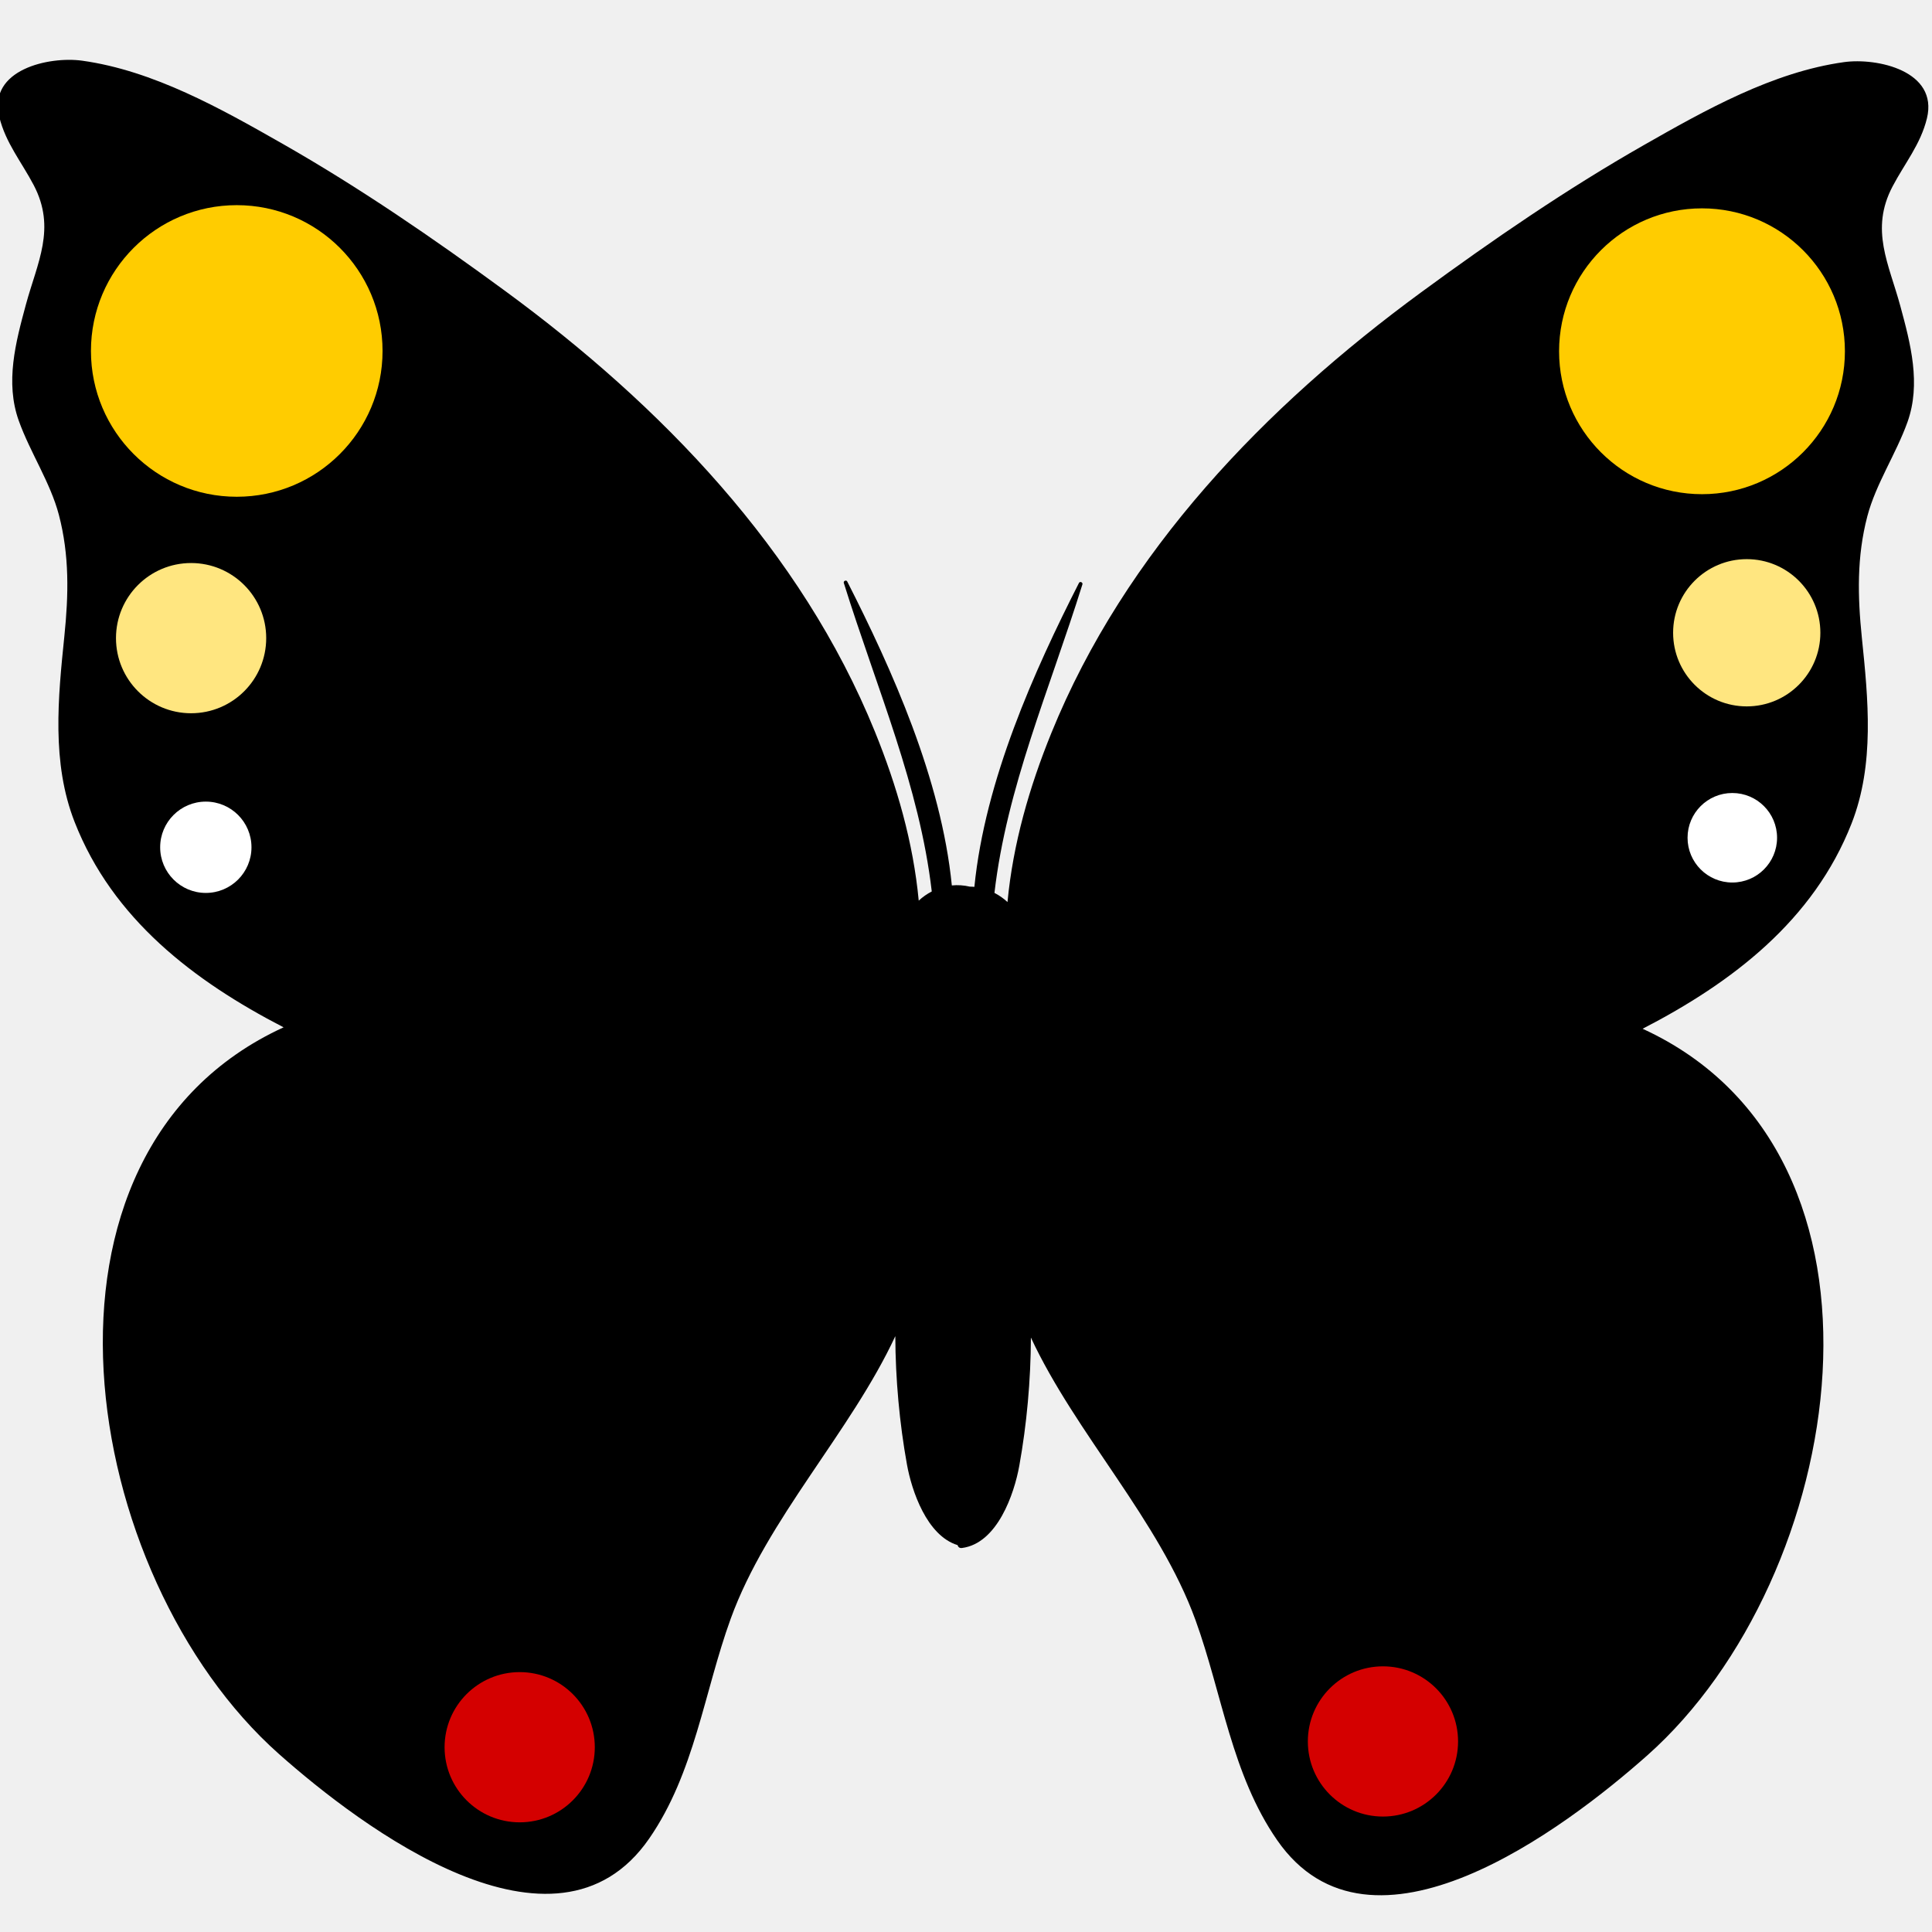
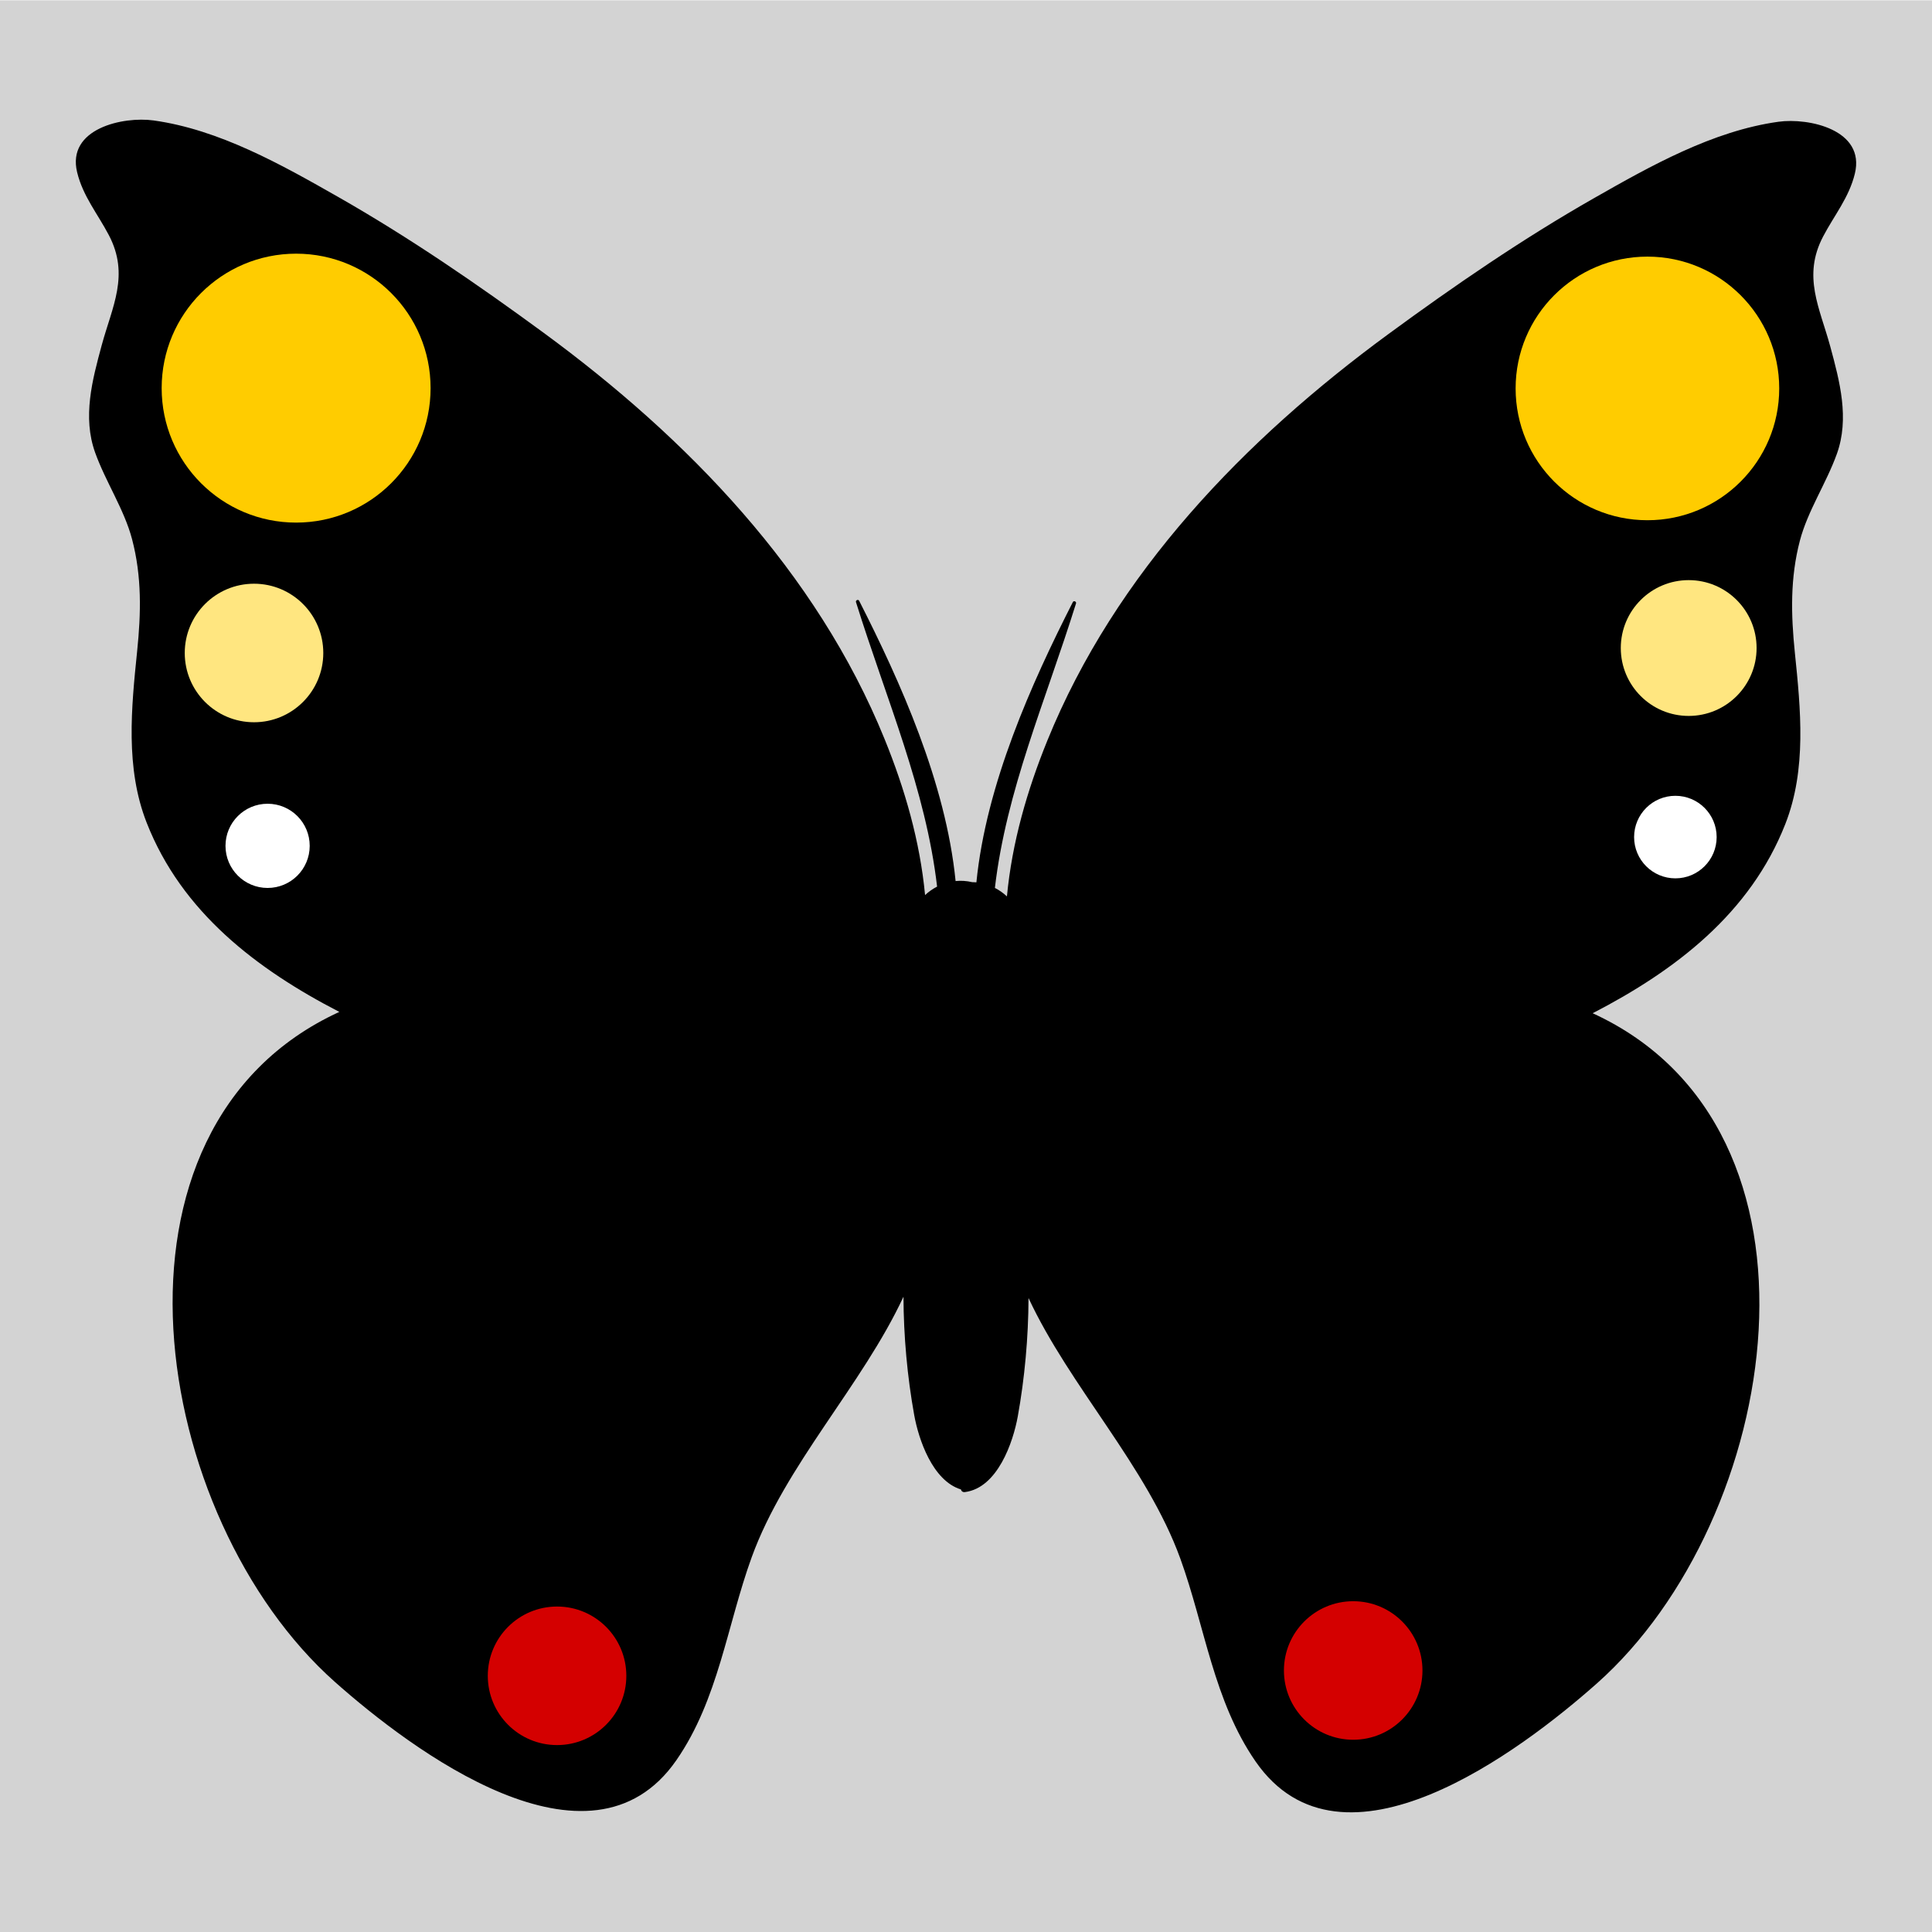
<svg xmlns="http://www.w3.org/2000/svg" width="512" height="512" viewBox="0 0 512 512" id="svg4562" version="1.1">
  <defs id="defs4564">
    <clipPath id="clipPath29562" clipPathUnits="userSpaceOnUse">
      <path id="path29564" d="m 682.886,595.772 c -5.116,-0.464 -10.169,-1.313 -15.251,-2.263 l 0,0 c -9.587,-1.794 -19.272,-3.949 -29.645,-4.565 l 0,0 c 0,0 -4.98,-2.686 -11.019,-6.236 l 0,0 c -9.445,-5.553 -21.477,-13.224 -21.097,-16.055 l 0,0 c 0.375,-2.793 4.872,-1.905 12.718,-1.017 l 0,0 c 3.902,0.441 8.632,0.882 14.095,0.872 l 0,0 c 0.974,-0.004 1.953,0.01 2.938,0.037 l 0,0 c 14.683,0.404 30.375,3.846 45.31,4.222 l 0,0 c 3.859,0.098 7.666,-0.01 11.392,-0.427 l 0,0 c 4.258,-0.476 6.884,0.588 8.229,2.514 l 0,0 c 1.775,2.539 1.326,6.579 -0.54,10.567 l 0,0 c -2.93,6.262 -9.349,12.397 -16.127,12.396 l 0,0 c -0.333,0 -0.668,-0.015 -1.003,-0.045" />
    </clipPath>
  </defs>
  <g id="layer1" transform="translate(0,-540.3622)">
-     <g id="g4304" transform="matrix(2.905583,0,0,-2.905583,510.653,571.7397)">
-       <path d="m 0,0 c 1.061,4.351 -4.569,5.548 -7.557,5.133 -6.497,-0.902 -12.655,-4.373 -18.268,-7.571 -7.048,-4.017 -13.767,-8.63 -20.305,-13.425 -14.206,-10.418 -27.002,-23.63 -33.729,-40.197 -2.011,-4.949 -3.497,-10.103 -3.999,-15.416 -0.356,0.333 -0.757,0.613 -1.19,0.837 1.122,9.624 4.988,18.427 8.023,28.137 0.057,0.185 -0.225,0.308 -0.314,0.133 -4.078,-8.016 -8.571,-18 -9.539,-27.72 -0.135,0.014 -0.271,0.017 -0.41,0.019 -0.561,0.131 -1.114,0.164 -1.647,0.111 -0.967,9.719 -5.461,19.703 -9.539,27.719 -0.089,0.175 -0.371,0.052 -0.313,-0.132 3.034,-9.71 6.9,-18.513 8.022,-28.137 -0.432,-0.224 -0.835,-0.505 -1.189,-0.837 -0.502,5.313 -1.988,10.466 -3.999,15.417 -6.728,16.567 -19.524,29.777 -33.73,40.196 -6.538,4.795 -13.256,9.408 -20.304,13.425 -5.614,3.198 -11.772,6.669 -18.269,7.572 -2.987,0.413 -8.617,-0.784 -7.556,-5.134 0.578,-2.369 2.023,-4.091 3.136,-6.212 2.073,-3.949 0.329,-7.064 -0.709,-10.892 -0.936,-3.451 -1.907,-7.098 -0.65,-10.605 1.034,-2.888 2.883,-5.633 3.656,-8.578 0.972,-3.705 0.887,-7.301 0.5,-11.072 -0.576,-5.618 -1.179,-11.544 0.938,-16.948 3.464,-8.847 10.882,-14.502 19.058,-18.724 -24.962,-11.449 -18.668,-50.079 -0.426,-66.275 7.5,-6.656 25.227,-20.063 33.765,-7.723 4.148,5.993 5.007,13.342 7.44,20.057 3.302,9.108 10.951,17.036 15.014,25.774 0.015,-3.897 0.379,-7.931 1.063,-11.709 0.429,-2.379 1.802,-6.485 4.616,-7.35 0.044,-0.166 0.171,-0.292 0.403,-0.262 3.227,0.418 4.763,4.938 5.223,7.483 0.683,3.778 1.048,7.81 1.062,11.709 4.064,-8.738 11.712,-16.666 15.014,-25.774 2.434,-6.716 3.293,-14.065 7.44,-20.058 8.539,-12.34 26.265,1.067 33.765,7.724 18.242,16.195 24.536,54.826 -0.426,66.273 8.176,4.222 15.594,9.878 19.059,18.726 2.116,5.404 1.514,11.328 0.936,16.948 -0.385,3.771 -0.47,7.367 0.501,11.071 0.774,2.945 2.622,5.691 3.657,8.578 1.256,3.507 0.286,7.154 -0.651,10.606 -1.038,3.828 -2.782,6.943 -0.709,10.891 C -2.023,-4.09 -0.578,-2.369 0,0" style="fill:#000000;fill-opacity:1;fill-rule:nonzero;stroke:none" id="path4306" />
+     <rect style="fill:#d3d3d3;fill-opacity:1;stroke:none;stroke-width:31.6;stroke-miterlimit:4;stroke-dasharray:none;stroke-opacity:1" id="rect4145" width="512.639" height="512.639" x="0" y="540.488" />
+     <g id="g4147" transform="translate(0.7651376,-3.06163)">
+       <g transform="matrix(2.679617,0,0,-2.679617,490.7892,589.4466)" id="g4304">
+         <path id="path4306" style="fill:#000000;fill-opacity:1;fill-rule:nonzero;stroke:none" d="m 0,0 c 1.061,4.351 -4.569,5.548 -7.557,5.133 -6.497,-0.902 -12.655,-4.373 -18.268,-7.571 -7.048,-4.017 -13.767,-8.63 -20.305,-13.425 -14.206,-10.418 -27.002,-23.63 -33.729,-40.197 -2.011,-4.949 -3.497,-10.103 -3.999,-15.416 -0.356,0.333 -0.757,0.613 -1.19,0.837 1.122,9.624 4.988,18.427 8.023,28.137 0.057,0.185 -0.225,0.308 -0.314,0.133 -4.078,-8.016 -8.571,-18 -9.539,-27.72 -0.135,0.014 -0.271,0.017 -0.41,0.019 -0.561,0.131 -1.114,0.164 -1.647,0.111 -0.967,9.719 -5.461,19.703 -9.539,27.719 -0.089,0.175 -0.371,0.052 -0.313,-0.132 3.034,-9.71 6.9,-18.513 8.022,-28.137 -0.432,-0.224 -0.835,-0.505 -1.189,-0.837 -0.502,5.313 -1.988,10.466 -3.999,15.417 -6.728,16.567 -19.524,29.777 -33.73,40.196 -6.538,4.795 -13.256,9.408 -20.304,13.425 -5.614,3.198 -11.772,6.669 -18.269,7.572 -2.987,0.413 -8.617,-0.784 -7.556,-5.134 0.578,-2.369 2.023,-4.091 3.136,-6.212 2.073,-3.949 0.329,-7.064 -0.709,-10.892 -0.936,-3.451 -1.907,-7.098 -0.65,-10.605 1.034,-2.888 2.883,-5.633 3.656,-8.578 0.972,-3.705 0.887,-7.301 0.5,-11.072 -0.576,-5.618 -1.179,-11.544 0.938,-16.948 3.464,-8.847 10.882,-14.502 19.058,-18.724 -24.962,-11.449 -18.668,-50.079 -0.426,-66.275 7.5,-6.656 25.227,-20.063 33.765,-7.723 4.148,5.993 5.007,13.342 7.44,20.057 3.302,9.108 10.951,17.036 15.014,25.774 0.015,-3.897 0.379,-7.931 1.063,-11.709 0.429,-2.379 1.802,-6.485 4.616,-7.35 0.044,-0.166 0.171,-0.292 0.403,-0.262 3.227,0.418 4.763,4.938 5.223,7.483 0.683,3.778 1.048,7.81 1.062,11.709 4.064,-8.738 11.712,-16.666 15.014,-25.774 2.434,-6.716 3.293,-14.065 7.44,-20.058 8.539,-12.34 26.265,1.067 33.765,7.724 18.242,16.195 24.536,54.826 -0.426,66.273 8.176,4.222 15.594,9.878 19.059,18.726 2.116,5.404 1.514,11.328 0.936,16.948 -0.385,3.771 -0.47,7.367 0.501,11.071 0.774,2.945 2.622,5.691 3.657,8.578 1.256,3.507 0.286,7.154 -0.651,10.606 -1.038,3.828 -2.782,6.943 -0.709,10.891 C -2.023,-4.09 -0.578,-2.369 0,0" />
+       </g>
+       <circle r="34.929" cy="646.36" cx="435.818" id="path4304" style="fill:#ffcc00;fill-opacity:1;stroke:none;stroke-width:31.6;stroke-miterlimit:4;stroke-dasharray:none;stroke-opacity:1" />
+       <circle r="17.994" cy="715.158" cx="446.755" id="path4304-7" style="fill:#ffe680;fill-opacity:1;stroke:none;stroke-width:31.6;stroke-miterlimit:4;stroke-dasharray:none;stroke-opacity:1" />
+       <circle r="10.937" cy="765.258" cx="443.227" id="path4304-7-9" style="fill:#ffffff;fill-opacity:1;stroke:none;stroke-width:31.6;stroke-miterlimit:4;stroke-dasharray:none;stroke-opacity:1" />
+       <circle transform="scale(-1,1)" r="35.634" cy="646.283" cx="-77.711" id="path4304-72" style="fill:#ffcc00;fill-opacity:1;stroke:none;stroke-width:31.6;stroke-miterlimit:4;stroke-dasharray:none;stroke-opacity:1" />
+       <circle transform="scale(-1,1)" r="18.357" cy="716.472" cx="-66.553" id="path4304-7-6" style="fill:#ffe680;fill-opacity:1;stroke:none;stroke-width:31.6;stroke-miterlimit:4;stroke-dasharray:none;stroke-opacity:1" />
+       <circle transform="scale(-1,1)" r="11.158" cy="767.583" cx="-70.152" id="path4304-7-9-9" style="fill:#ffffff;fill-opacity:1;stroke:none;stroke-width:31.6;stroke-miterlimit:4;stroke-dasharray:none;stroke-opacity:1" />
+       <circle transform="scale(-1,1)" r="18.357" cy="987.531" cx="-146.863" id="path4304-7-6-0" style="fill:#d40000;fill-opacity:1;stroke:none;stroke-width:31.6;stroke-miterlimit:4;stroke-dasharray:none;stroke-opacity:1" />
+       <circle transform="scale(-1,1)" r="18.357" cy="986.12" cx="-357.846" id="path4304-7-6-0-1" style="fill:#d40000;fill-opacity:1;stroke:none;stroke-width:31.6;stroke-miterlimit:4;stroke-dasharray:none;stroke-opacity:1" />
    </g>
-     <circle style="fill:#ffcc00;fill-opacity:1;stroke:none;stroke-width:31.6;stroke-miterlimit:4;stroke-dasharray:none;stroke-opacity:1" id="path4304" cx="451.046" cy="633.452" r="37.874" />
-     <circle style="fill:#ffe680;fill-opacity:1;stroke:none;stroke-width:31.6;stroke-miterlimit:4;stroke-dasharray:none;stroke-opacity:1" id="path4304-7" cx="462.905" cy="708.052" r="19.511" />
-     <circle style="fill:#ffffff;fill-opacity:1;stroke:none;stroke-width:31.6;stroke-miterlimit:4;stroke-dasharray:none;stroke-opacity:1" id="path4304-7-9" cx="459.08" cy="762.377" r="11.86" />
-     <circle style="fill:#ffcc00;fill-opacity:1;stroke:none;stroke-width:31.6;stroke-miterlimit:4;stroke-dasharray:none;stroke-opacity:1" id="path4304-72" cx="-62.741" cy="633.369" r="38.639" transform="scale(-1,1)" />
-     <circle style="fill:#ffe680;fill-opacity:1;stroke:none;stroke-width:31.6;stroke-miterlimit:4;stroke-dasharray:none;stroke-opacity:1" id="path4304-7-6" cx="-50.642" cy="709.476" r="19.905" transform="scale(-1,1)" />
-     <circle style="fill:#ffffff;fill-opacity:1;stroke:none;stroke-width:31.6;stroke-miterlimit:4;stroke-dasharray:none;stroke-opacity:1" id="path4304-7-9-9" cx="-54.545" cy="764.898" r="12.099" transform="scale(-1,1)" />
-     <circle style="fill:#d40000;fill-opacity:1;stroke:none;stroke-width:31.6;stroke-miterlimit:4;stroke-dasharray:none;stroke-opacity:1" id="path4304-7-6-0" cx="-137.724" cy="1003.394" r="19.905" transform="scale(-1,1)" />
-     <circle style="fill:#d40000;fill-opacity:1;stroke:none;stroke-width:31.6;stroke-miterlimit:4;stroke-dasharray:none;stroke-opacity:1" id="path4304-7-6-0-1" cx="-366.498" cy="1001.863" r="19.905" transform="scale(-1,1)" />
  </g>
</svg>
